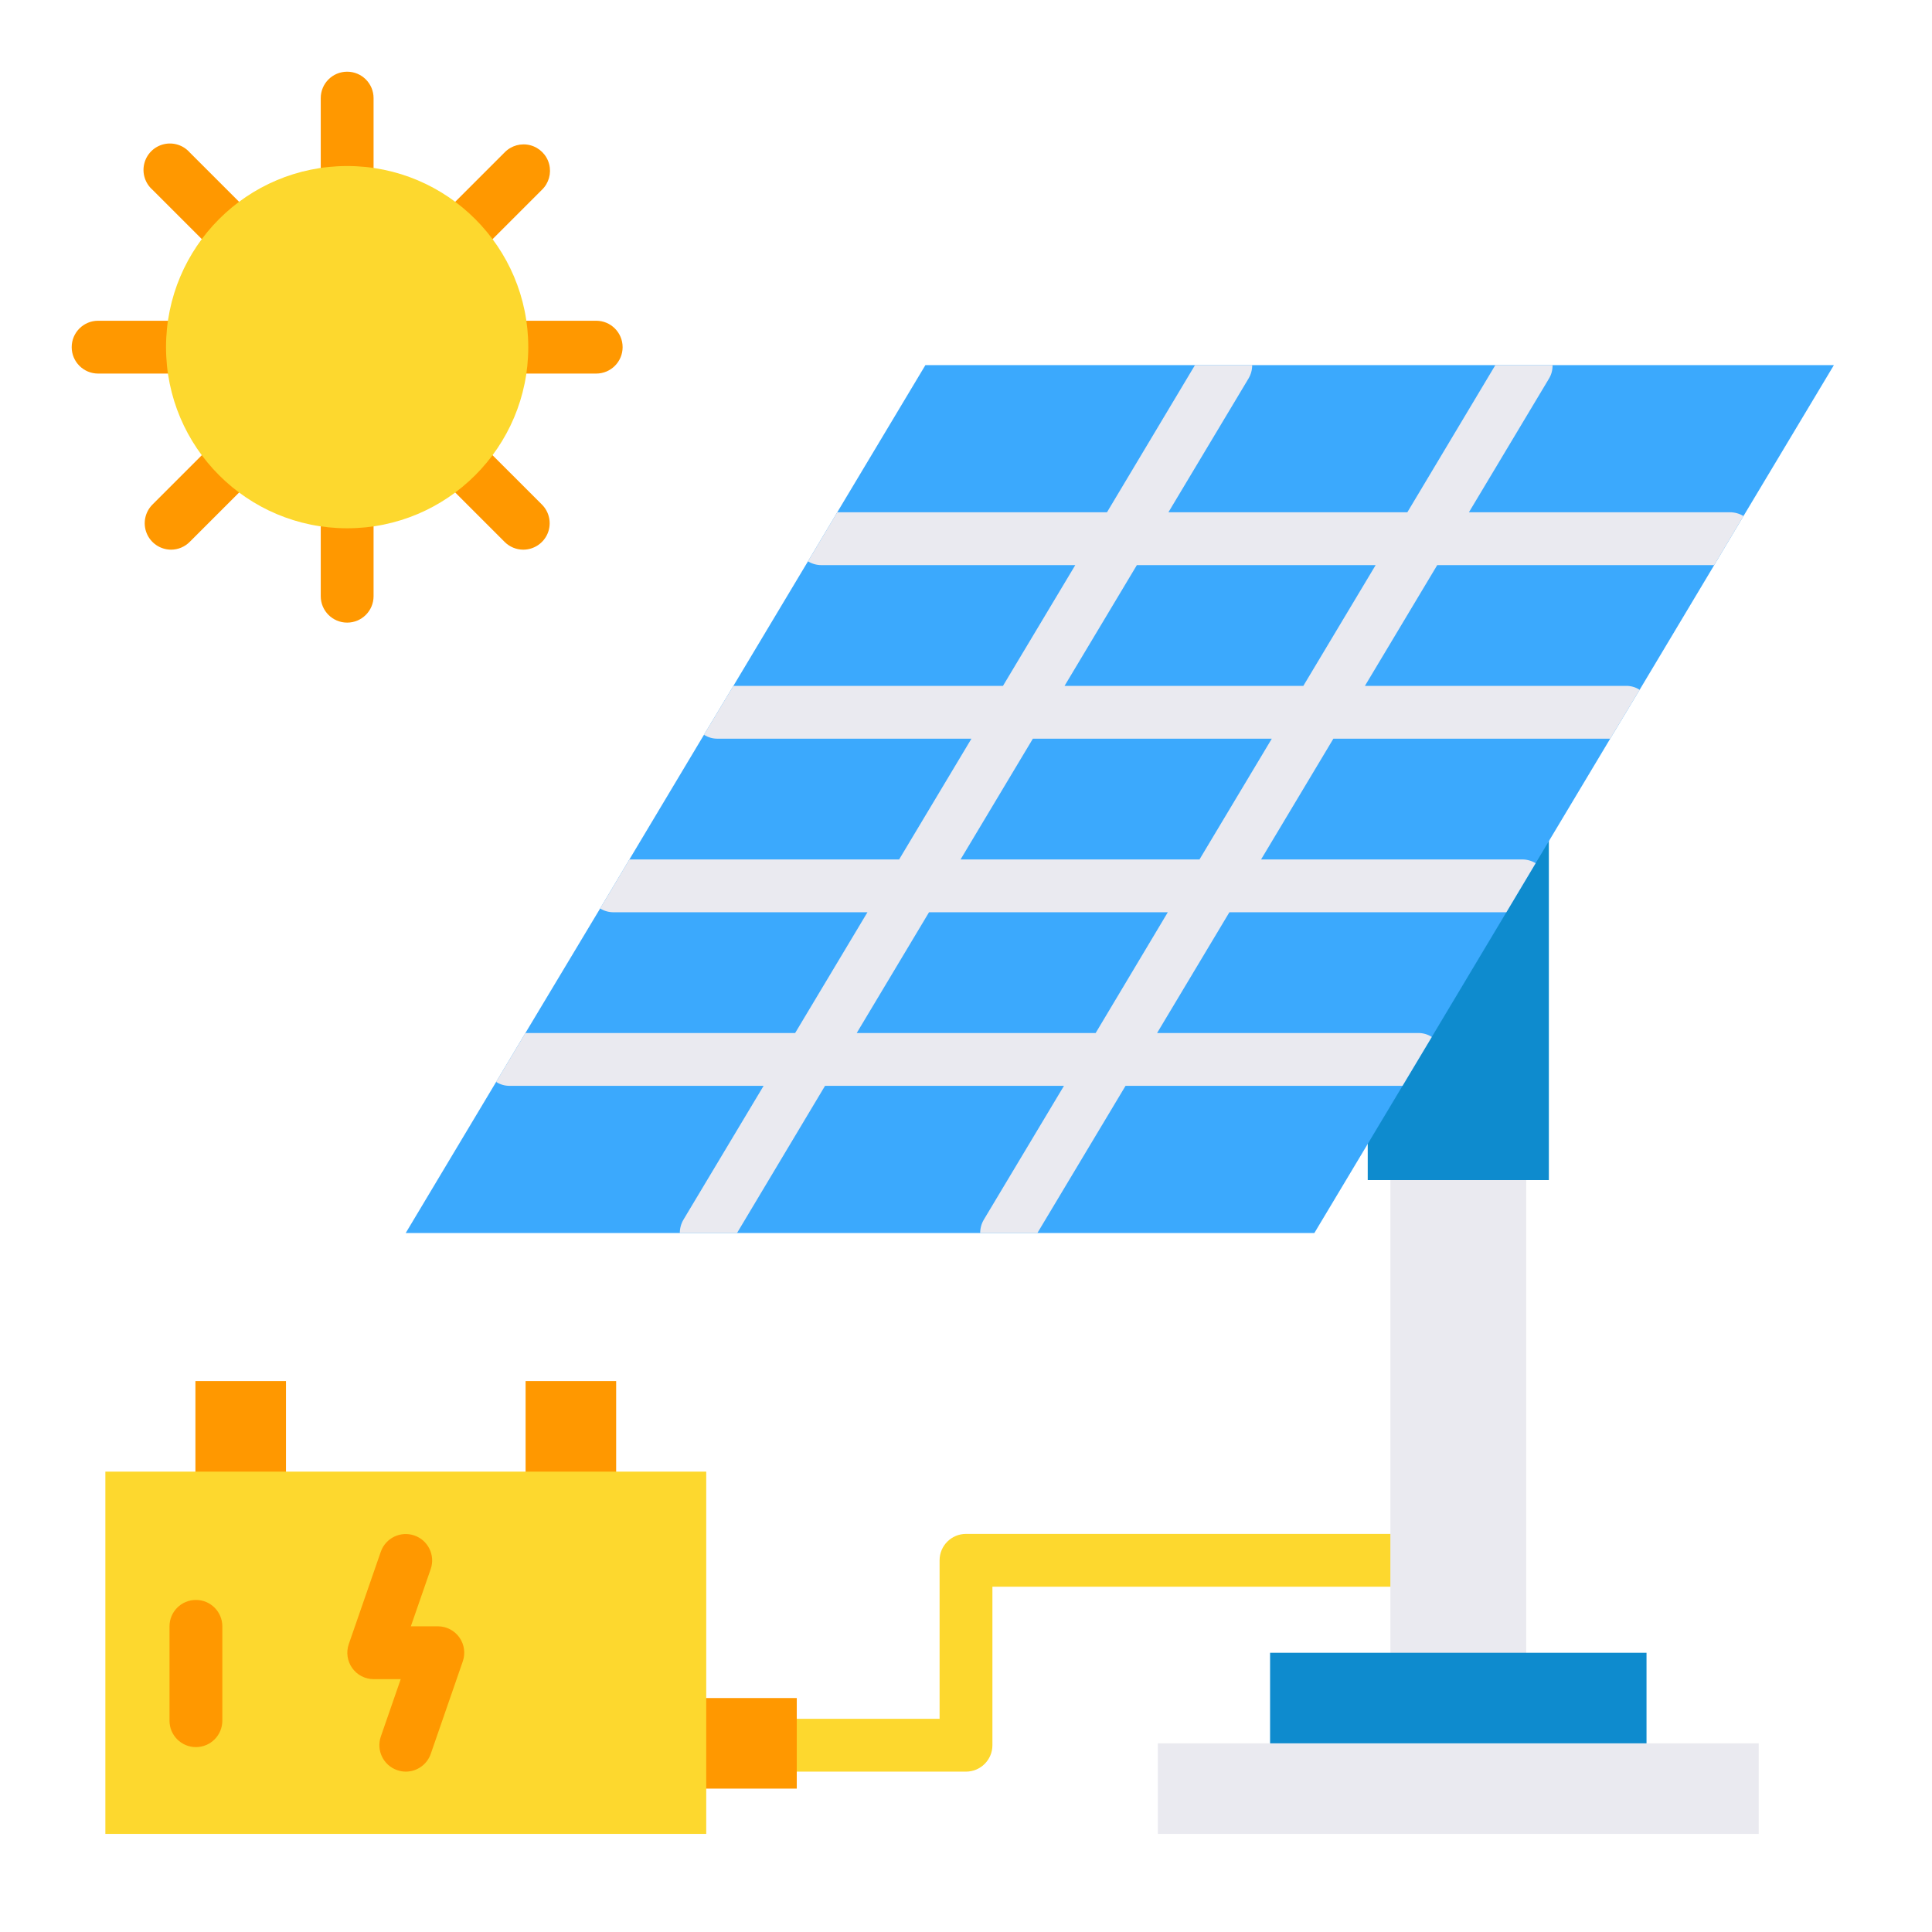
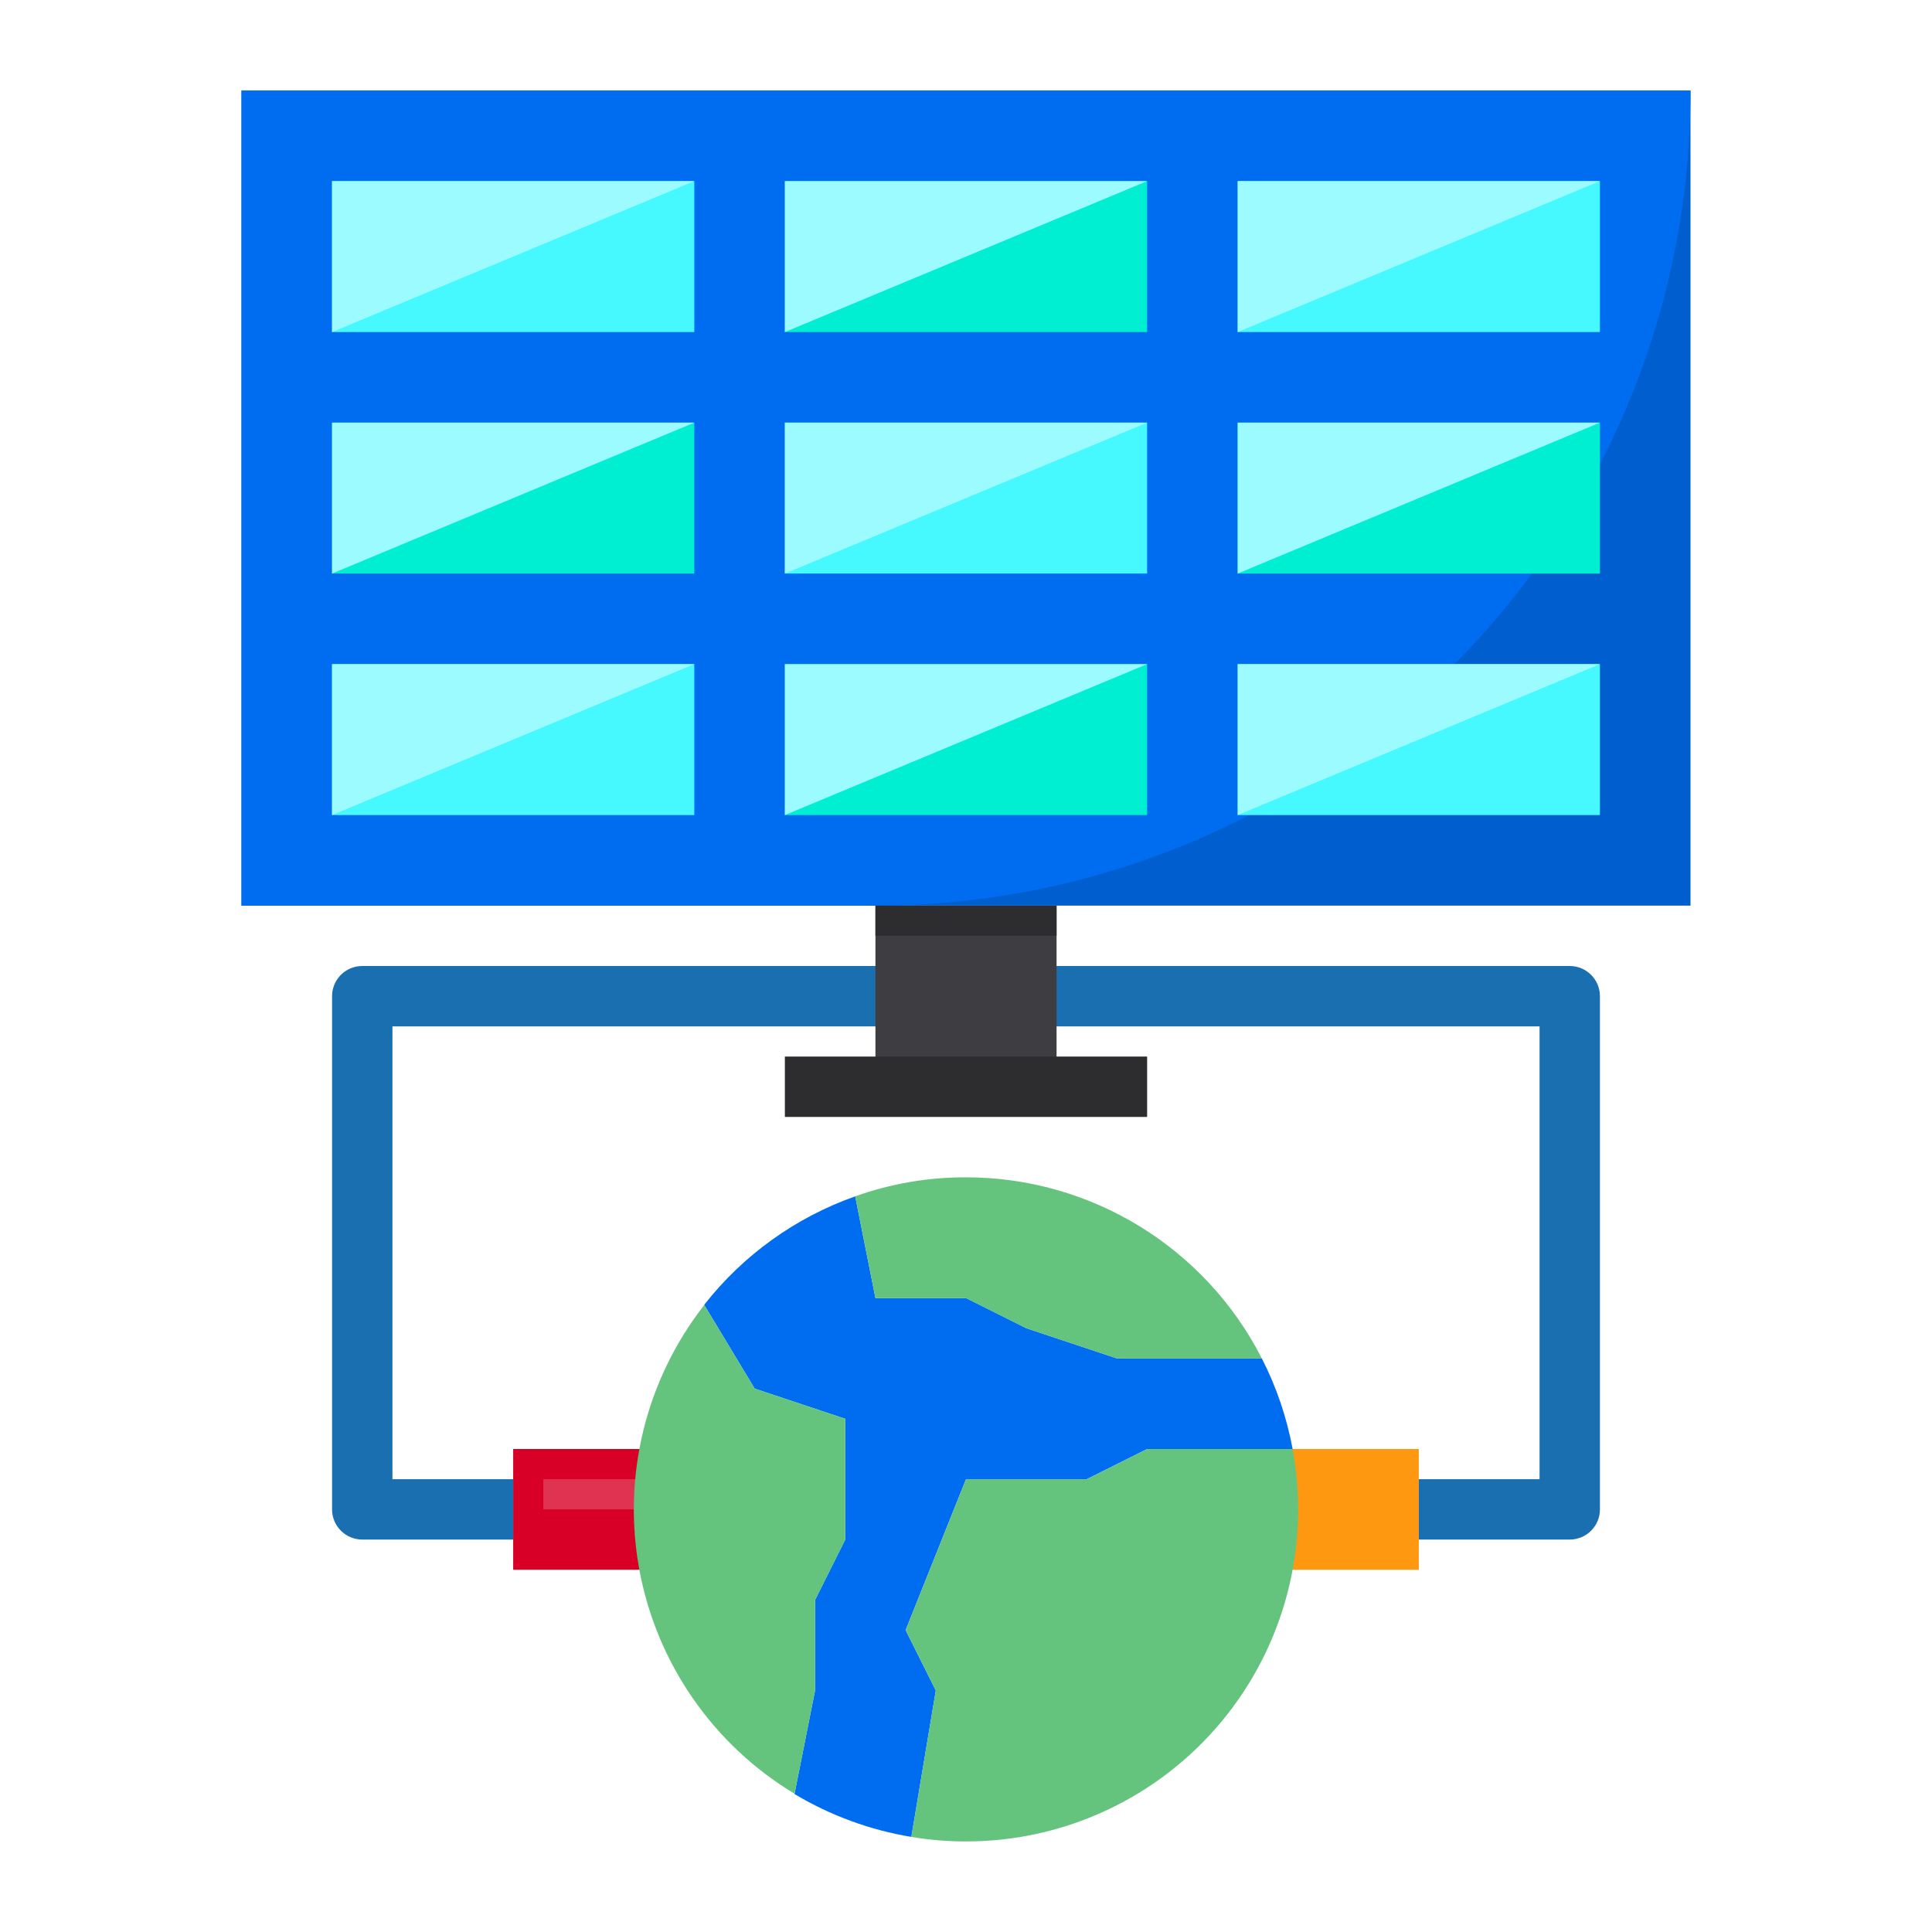
- <svg xmlns="http://www.w3.org/2000/svg" height="512" viewBox="0 0 128 128" width="512">
-   <g>
-     <g fill="#ff9800">
-       <path d="m34.822 91.5h6v10.875h-6z" />
-       <path d="m12.947 91.5h6v10.875h-6z" />
+ <svg xmlns="http://www.w3.org/2000/svg" height="512" viewBox="0 0 64 64" width="512">
+   <g id="earth-Solar_Panel" data-name="earth-Solar Panel">
+     <path d="m17 48h5v4h-5z" fill="#d80027" />
+     <path d="m18 49h5v1h-5z" fill="#e03352" />
+     <path d="m42 48h5v4h-5z" fill="#ff9811" />
+     <path d="m38 48-2 1h-4l-2 5 1 2-.81 4.85a11.052 11.052 0 0 1 -3.87-1.42v-.01l.68-3.42v-3l1-2v-4l-3-1-1.67-2.77v-.01a11.018 11.018 0 0 1 5-3.59l.67 3.37h3l2 1 3 1h4.8a10.961 10.961 0 0 1 1.02 3z" fill="#006df0" />
+     <path d="m28 47v4l-1 2v3l-.68 3.42a10.992 10.992 0 0 1 -2.99-16.19l1.67 2.77z" fill="#64c37d" />
+     <path d="m40 48h2.82a11 11 0 0 1 -10.82 13 10.784 10.784 0 0 1 -1.81-.15l.81-4.85-1-2 2-5h4l2-1z" fill="#64c37d" />
+     <path d="m41.8 45h-4.8l-3-1-2-1h-3l-.67-3.37a10.84 10.84 0 0 1 3.67-.63 11 11 0 0 1 9.8 6z" fill="#64c37d" />
+     <path d="m17 51h-5a1 1 0 0 1 -1-1v-17a1 1 0 0 1 1-1h18v2h-17v15h4z" fill="#1a6fb0" />
+     <path d="m52 51h-5v-2h4v-15h-17v-2h18a1 1 0 0 1 1 1v17a1 1 0 0 1 -1 1z" fill="#1a6fb0" />
+     <path d="m8 3h48v27h-48z" fill="#005ece" />
+     <path d="m56 3a27 27 0 0 1 -27 27h-21v-27z" fill="#006df0" />
+     <path d="m29 30h6v6h-6z" fill="#3e3d42" />
+     <path d="m41 6h12v5h-12z" fill="#46f8ff" />
+     <path d="m11 14h12v5h-12z" fill="#00eed1" />
+     <path d="m26 14h12v5h-12z" fill="#46f8ff" />
+     <path d="m11 6h12v5h-12z" fill="#46f8ff" />
+     <path d="m23 6-12 5v-5z" fill="#9bfbff" />
+     <path d="m41 22h12v5h-12z" fill="#46f8ff" />
+     <path d="m11 22h12v5h-12z" fill="#46f8ff" />
+     <path d="m26 22h12v5h-12z" fill="#00eed1" />
+     <path d="m41 14h12v5h-12z" fill="#00eed1" />
+     <path d="m26 6h12v5h-12z" fill="#00eed1" />
+     <path d="m29 30h6v1h-6z" fill="#2d2d30" />
+     <g fill="#9bfbff">
+       <path d="m38 6-12 5v-5z" />
+       <path d="m53 6-12 5v-5z" />
+       <path d="m53 14-12 5v-5z" />
+       <path d="m38 14-12 5v-5z" />
+       <path d="m23 14-12 5v-5z" />
+       <path d="m23 22-12 5v-5z" />
+       <path d="m38 22-12 5v-5z" />
+       <path d="m53 22-12 5v-5z" />
    </g>
-     <path d="m64 117.375h-20.333a1.75 1.75 0 0 1 0-3.5h18.583v-10.5a1.75 1.75 0 0 1 1.75-1.75h33.833a1.75 1.75 0 0 1 0 3.5h-32.083v10.5a1.75 1.75 0 0 1 -1.75 1.75z" fill="#fdd82e" />
-     <path d="m39.5 112.5h13.288v6h-13.288z" fill="#ff9800" />
-     <path d="m59.491 79.875h74.25v9h-74.25z" fill="#eaeaf0" transform="matrix(0 1 -1 0 180.991 -12.241)" />
-     <path d="m84.146 109.5h24.94v8h-24.94z" fill="#0e8bce" />
-     <path d="m90.616 50.096h12v28.086h-12z" fill="#0e8bce" />
-     <path d="m121.5 24.19-5.99 10-1.94 3.25-4.94 8.26-1.95 3.24-4.94 8.25-1.94 3.25-4.94 8.26-1.94 3.24-5.84 9.75h-60.2l5.99-10.01 1.94-3.24 4.95-8.25 1.94-3.25 4.94-8.26 1.95-3.24 4.94-8.25 1.94-3.25 5.84-9.75z" fill="#3ba9fd" />
-     <path d="m113.57 37.44 1.94-3.25a1.7 1.7 0 0 0 -.89-.25h-17.3l5.3-8.85a1.626 1.626 0 0 0 .24-.9h-3.79l-5.83 9.75h-15.83l5.3-8.85a1.725 1.725 0 0 0 .25-.9h-3.79l-5.83 9.75h-17.87l-1.94 3.25a1.7 1.7 0 0 0 .89.25h16.82l-4.79 8h-17.86l-1.95 3.24a1.635 1.635 0 0 0 .9.26h16.82l-4.79 8h-17.87l-1.94 3.25a1.7 1.7 0 0 0 .89.25h16.82l-4.79 8h-17.87l-1.94 3.24a1.635 1.635 0 0 0 .9.26h16.82l-5.3 8.85a1.725 1.725 0 0 0 -.25.9h3.79l5.83-9.75h15.83l-5.3 8.85a1.725 1.725 0 0 0 -.25.9h3.79l5.84-9.75h18.35l1.94-3.24a1.635 1.635 0 0 0 -.9-.26h-17.3l4.79-8h18.35l1.94-3.25a1.7 1.7 0 0 0 -.89-.25h-17.3l4.79-8h18.34l1.95-3.24a1.635 1.635 0 0 0 -.9-.26h-17.3l4.79-8zm-40.98 31h-15.83l4.79-8h15.82zm6.88-11.5h-15.83l4.79-8h15.83zm6.88-11.5h-15.82l4.79-8h15.82z" fill="#eaeaf0" />
-     <g fill="#ff9800">
-       <path d="m23 41.25a1.75 1.75 0 0 1 -1.75-1.75v-33a1.75 1.75 0 0 1 3.5 0v33a1.75 1.75 0 0 1 -1.75 1.75z" />
-       <path d="m11.333 36.417a1.75 1.75 0 0 1 -1.233-2.987l23.33-23.33a1.75 1.75 0 1 1 2.475 2.474l-23.335 23.326a1.745 1.745 0 0 1 -1.237.517z" />
-       <path d="m39.5 24.75h-33a1.75 1.75 0 0 1 0-3.5h33a1.75 1.75 0 0 1 0 3.5z" />
-       <path d="m34.667 36.417a1.745 1.745 0 0 1 -1.237-.517l-23.33-23.33a1.75 1.75 0 1 1 2.47-2.47l23.335 23.33a1.75 1.75 0 0 1 -1.238 2.987z" />
-     </g>
-     <circle cx="23" cy="23" fill="#fdd82e" r="12" />
-     <path d="m6.981 97.5h39.808v24h-39.808z" fill="#fdd82e" />
-     <path d="m12.98 115.75a1.75 1.75 0 0 1 -1.75-1.75v-6.25a1.75 1.75 0 0 1 3.5 0v6.25a1.749 1.749 0 0 1 -1.75 1.75z" fill="#ff9800" />
-     <path d="m26.884 117.375a1.716 1.716 0 0 1 -.573-.1 1.749 1.749 0 0 1 -1.08-2.226l1.318-3.8h-1.788a1.749 1.749 0 0 1 -1.653-2.323l2.123-6.125a1.75 1.75 0 0 1 3.307 1.146l-1.318 3.8h1.788a1.749 1.749 0 0 1 1.653 2.323l-2.123 6.13a1.751 1.751 0 0 1 -1.654 1.175z" fill="#ff9800" />
-     <path d="m76.712 115.5h39.808v6h-39.808z" fill="#eaeaf0" />
+     <path d="m26 35h12v2h-12z" fill="#2d2d30" />
  </g>
</svg>
